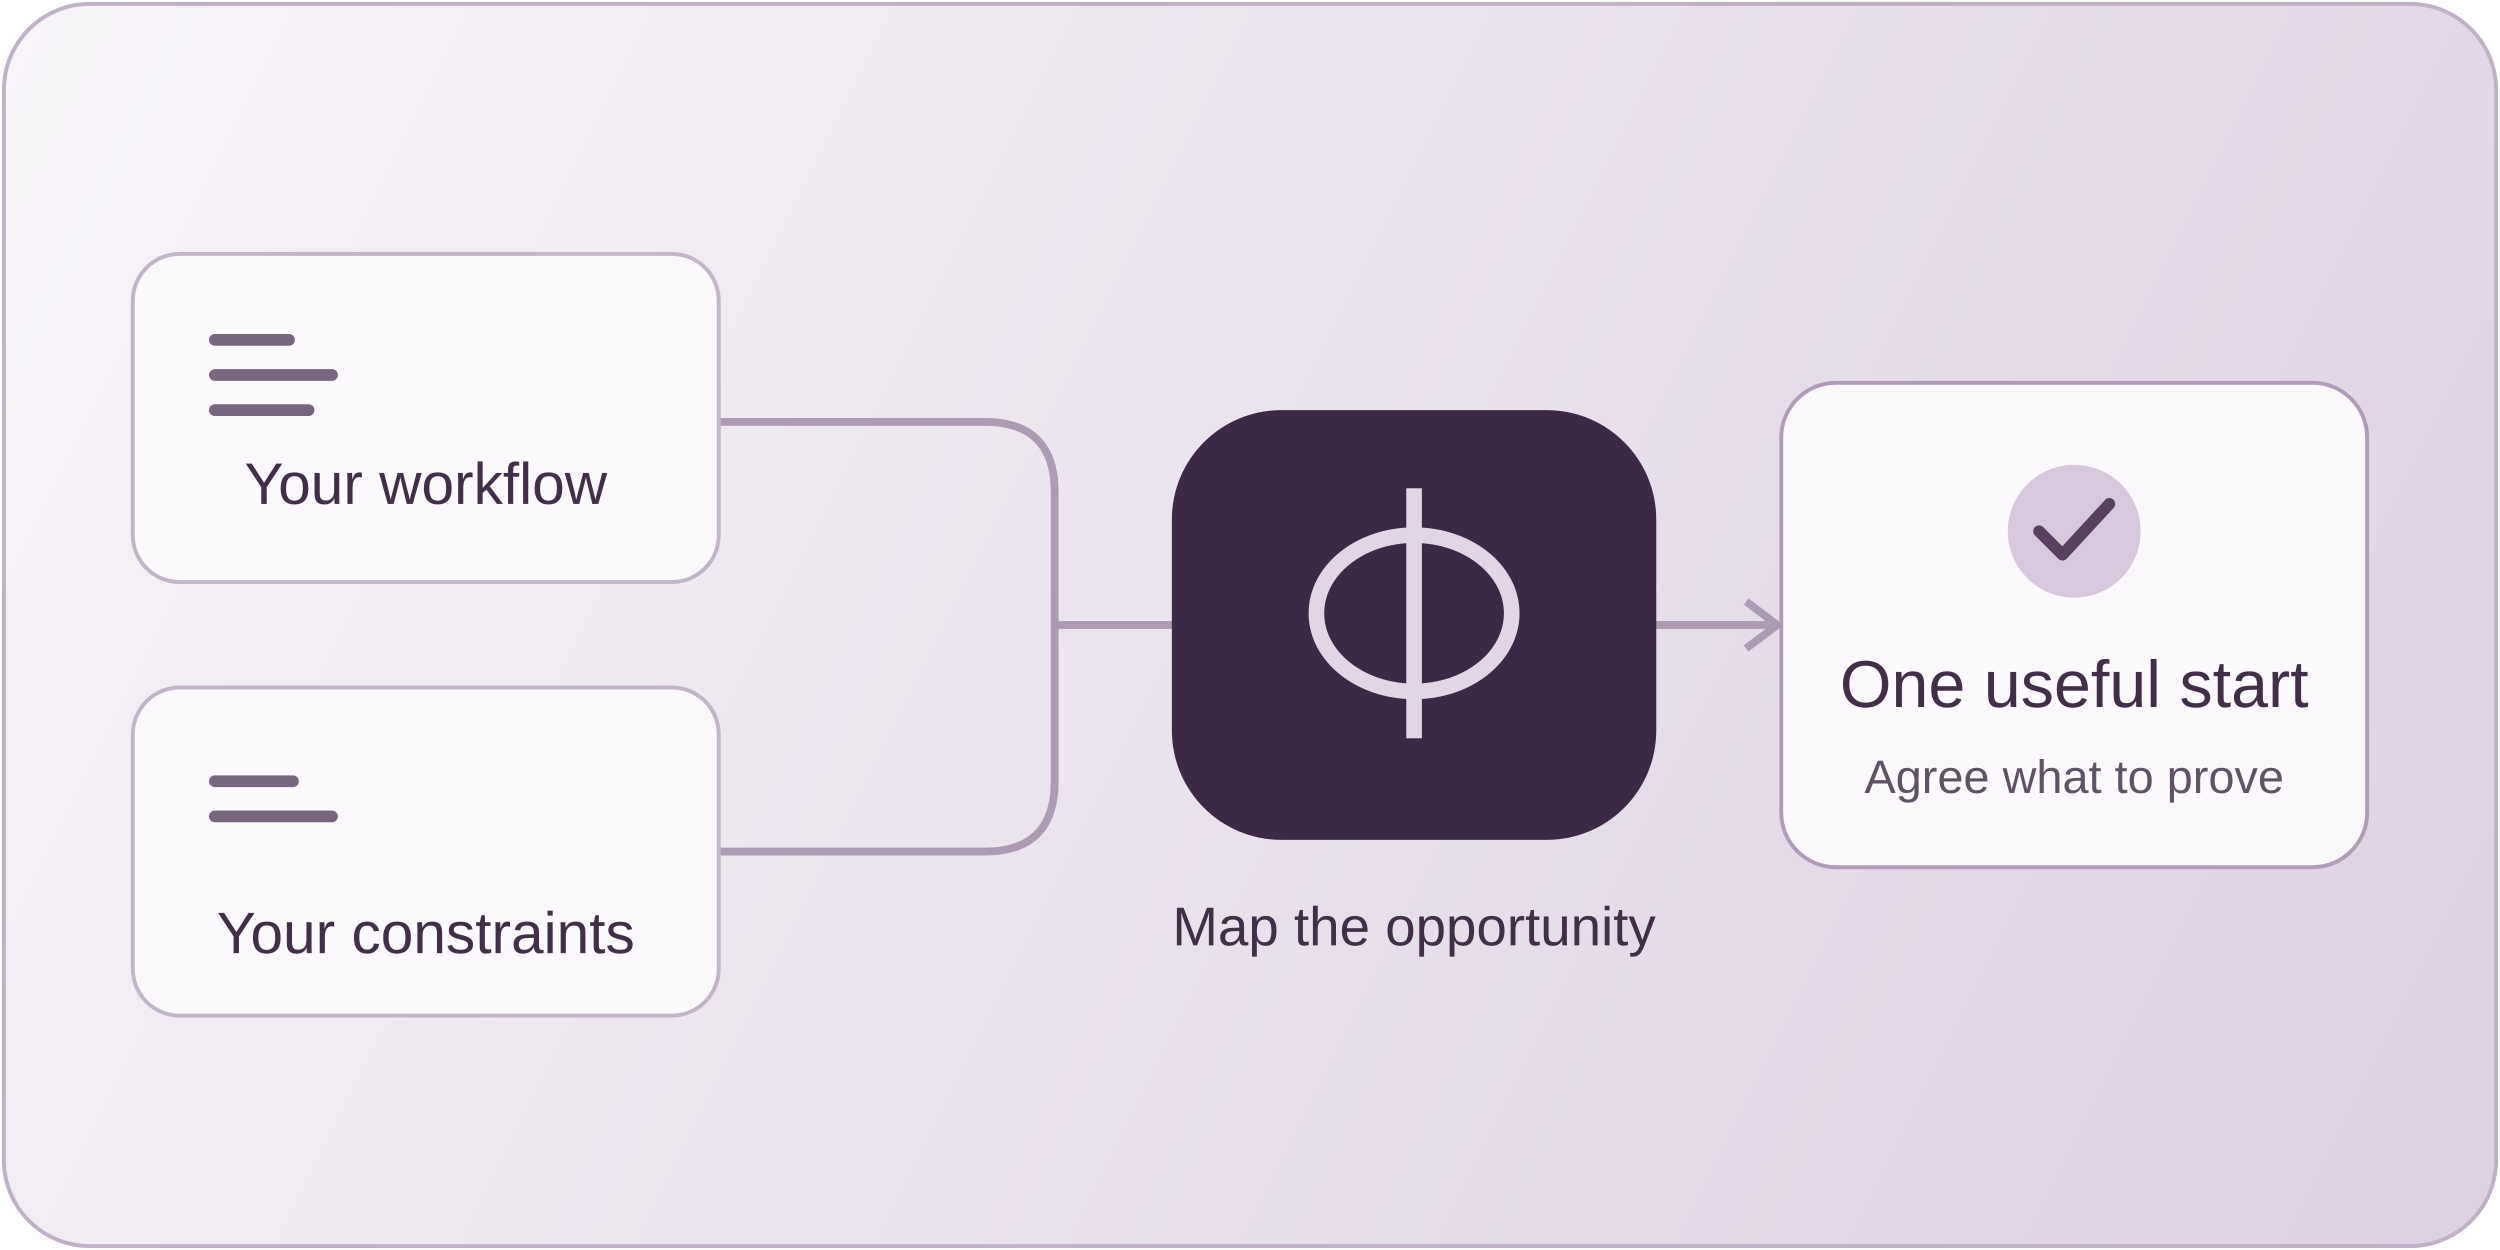
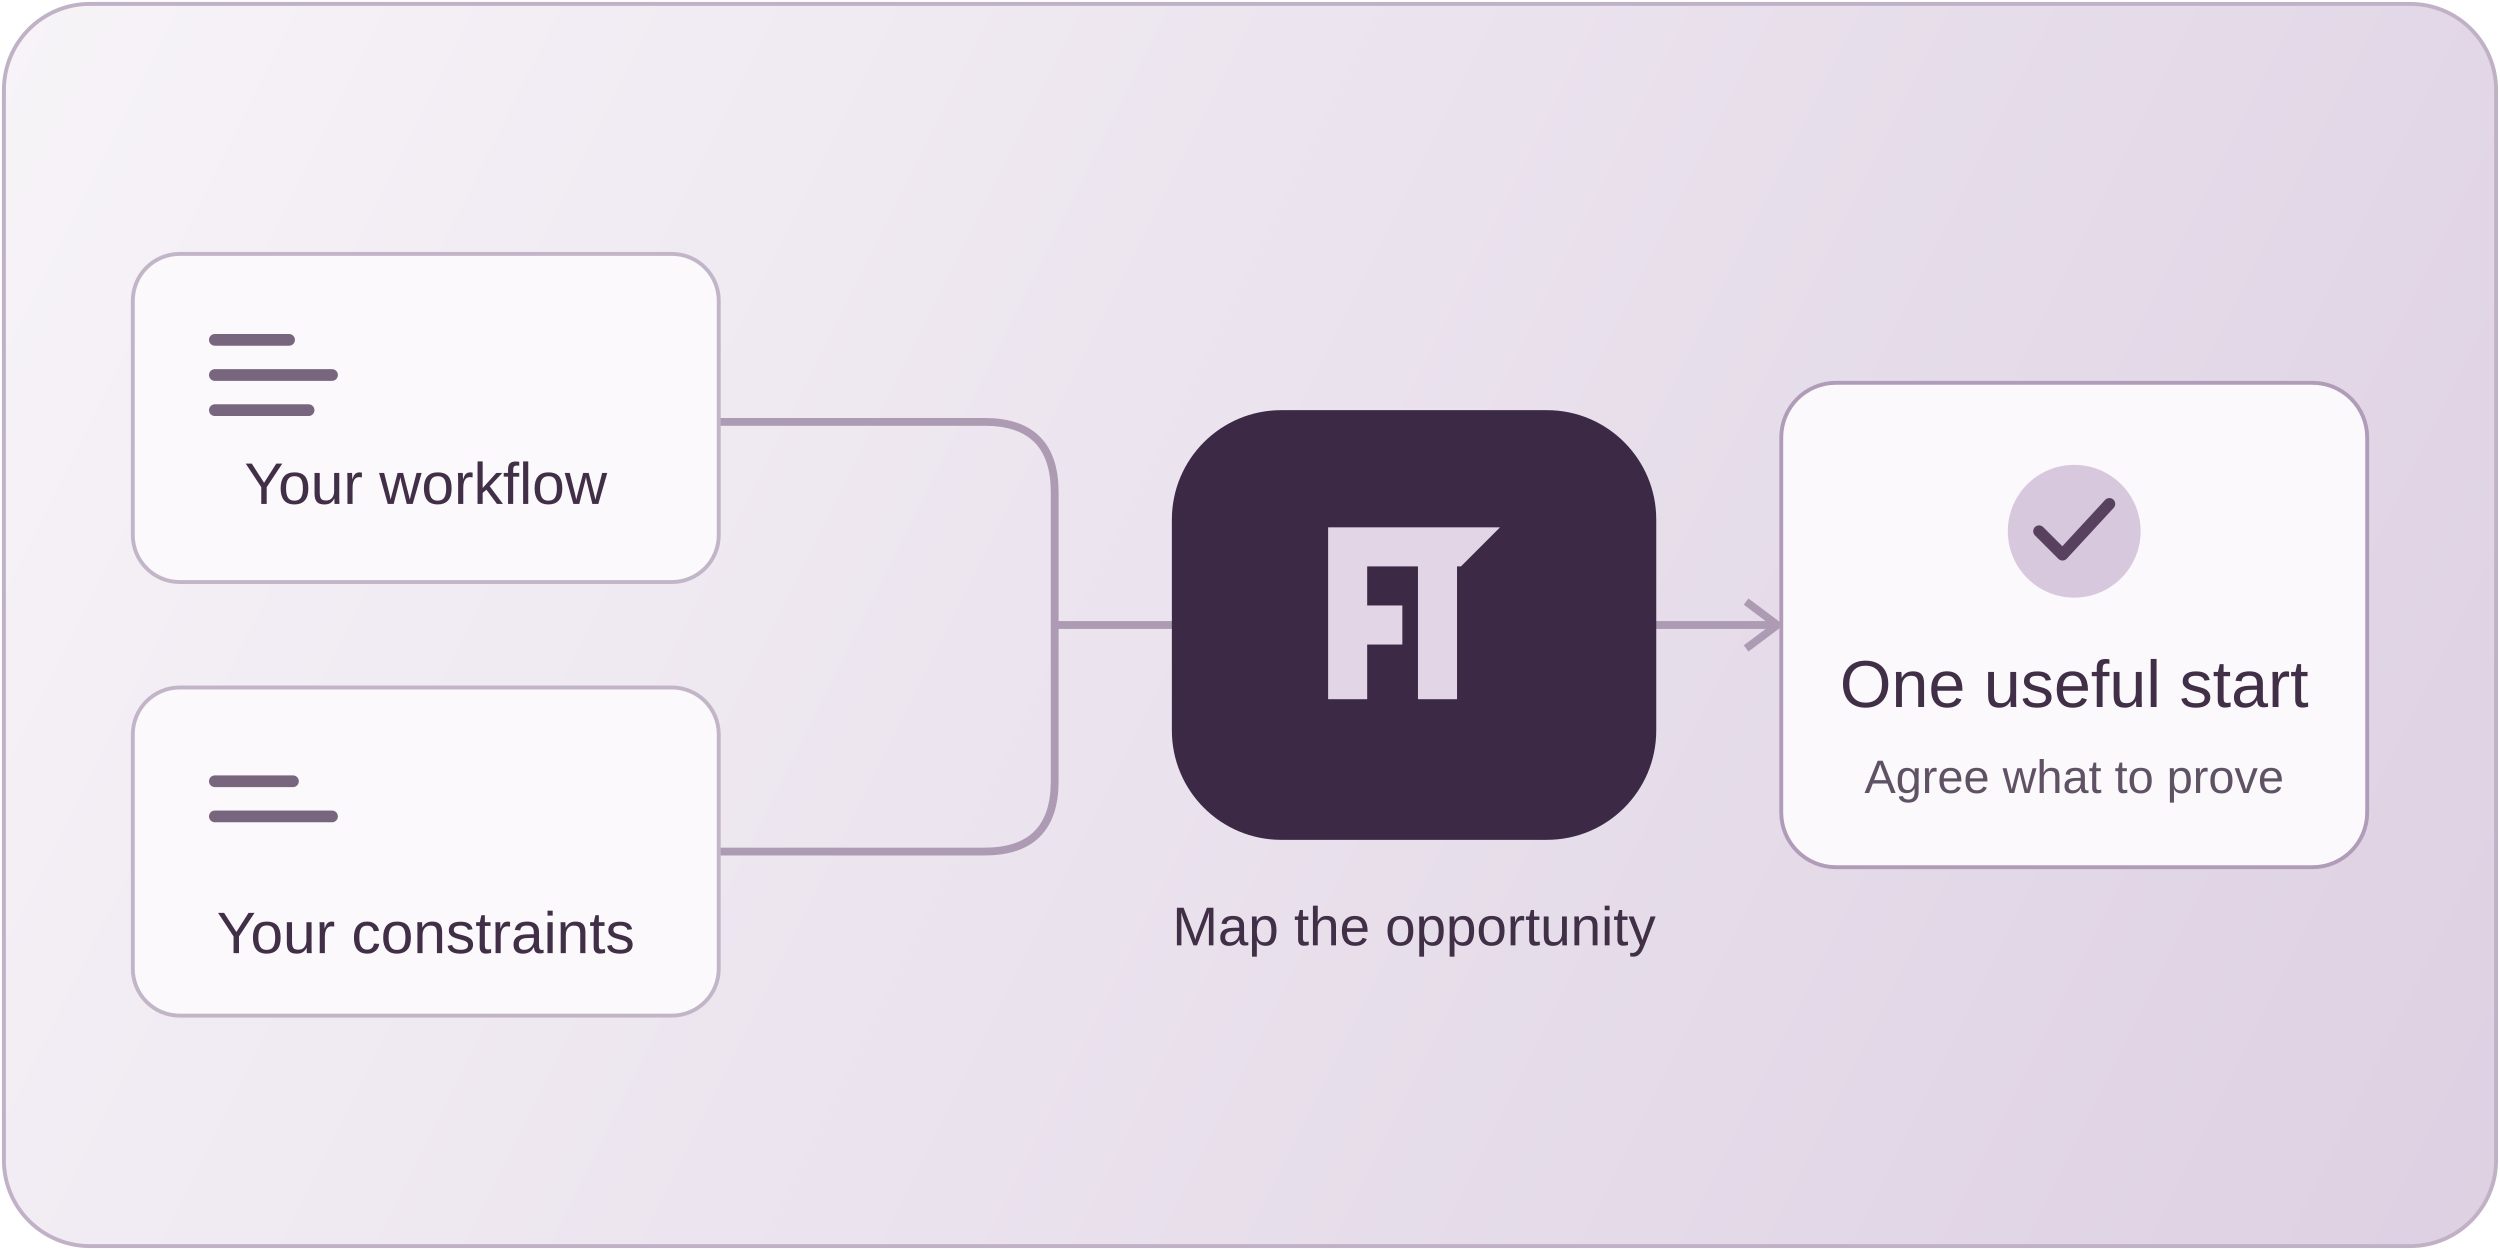
<svg xmlns="http://www.w3.org/2000/svg" viewBox="0 0 640 320" fill="none">
  <defs>
    <linearGradient id="paper" x2="640" y2="320" gradientUnits="userSpaceOnUse">
      <stop stop-color="#f7f4f8" />
      <stop offset="1" stop-color="#ddd0e2" />
    </linearGradient>
  </defs>
  <rect x="1" y="1" width="638" height="318" rx="22" fill="url(#paper)" stroke="#c0b1c6" />
  <g stroke="#ac9bb2" stroke-width="2">
    <path d="M180 108h72q18 0 18 18v34h45M180 218h72q18 0 18-18v-40M419 160h36" />
    <path d="m447 154 8 6-8 6" />
  </g>
  <g fill="#fbf9fc" stroke="#c3b5c8">
    <rect x="34" y="65" width="150" height="84" rx="12" />
    <rect x="34" y="176" width="150" height="84" rx="12" />
  </g>
  <g stroke="#78667f" stroke-width="3" stroke-linecap="round">
    <path d="M55 87h19m-19 9h30m-30 9h24" />
    <path d="M55 200h20m-20 9h30" />
  </g>
  <rect x="300" y="105" width="124" height="110" rx="28" fill="#3c2945" />
-   <g stroke="#e1d5e6" stroke-width="4">
-     <ellipse cx="362" cy="157" rx="25" ry="20" />
-     <path d="M362 125v64" />
-   </g>
+   <polygon transform="translate(330 125)" points="10,10 54,10 44,20 43,20 43,54 33,54 33,20 20,20 20,30 29,30 29,40 20,40 20,54 10,54" fill="#e1d5e6" />
  <rect x="456" y="98" width="150" height="124" rx="14" fill="#fbf9fc" stroke="#b09cb8" />
  <circle cx="531" cy="136" r="17" fill="#d8c8de" />
  <path d="m522 136 6 6 12-13" stroke="#57415f" stroke-width="3" stroke-linecap="round" stroke-linejoin="round" />
  <g font-family="Avenir Next,Segoe UI,Arial,sans-serif" text-anchor="middle" fill="#402f46">
    <text x="109" y="129" font-size="15">Your workflow</text>
    <text x="109" y="244" font-size="15">Your constraints</text>
    <text x="362" y="242" font-size="14">Map the opportunity</text>
    <text x="531" y="181" font-size="17">One useful start</text>
    <text x="531" y="203" font-size="12" fill="#5f5264">Agree what to prove</text>
  </g>
</svg>
